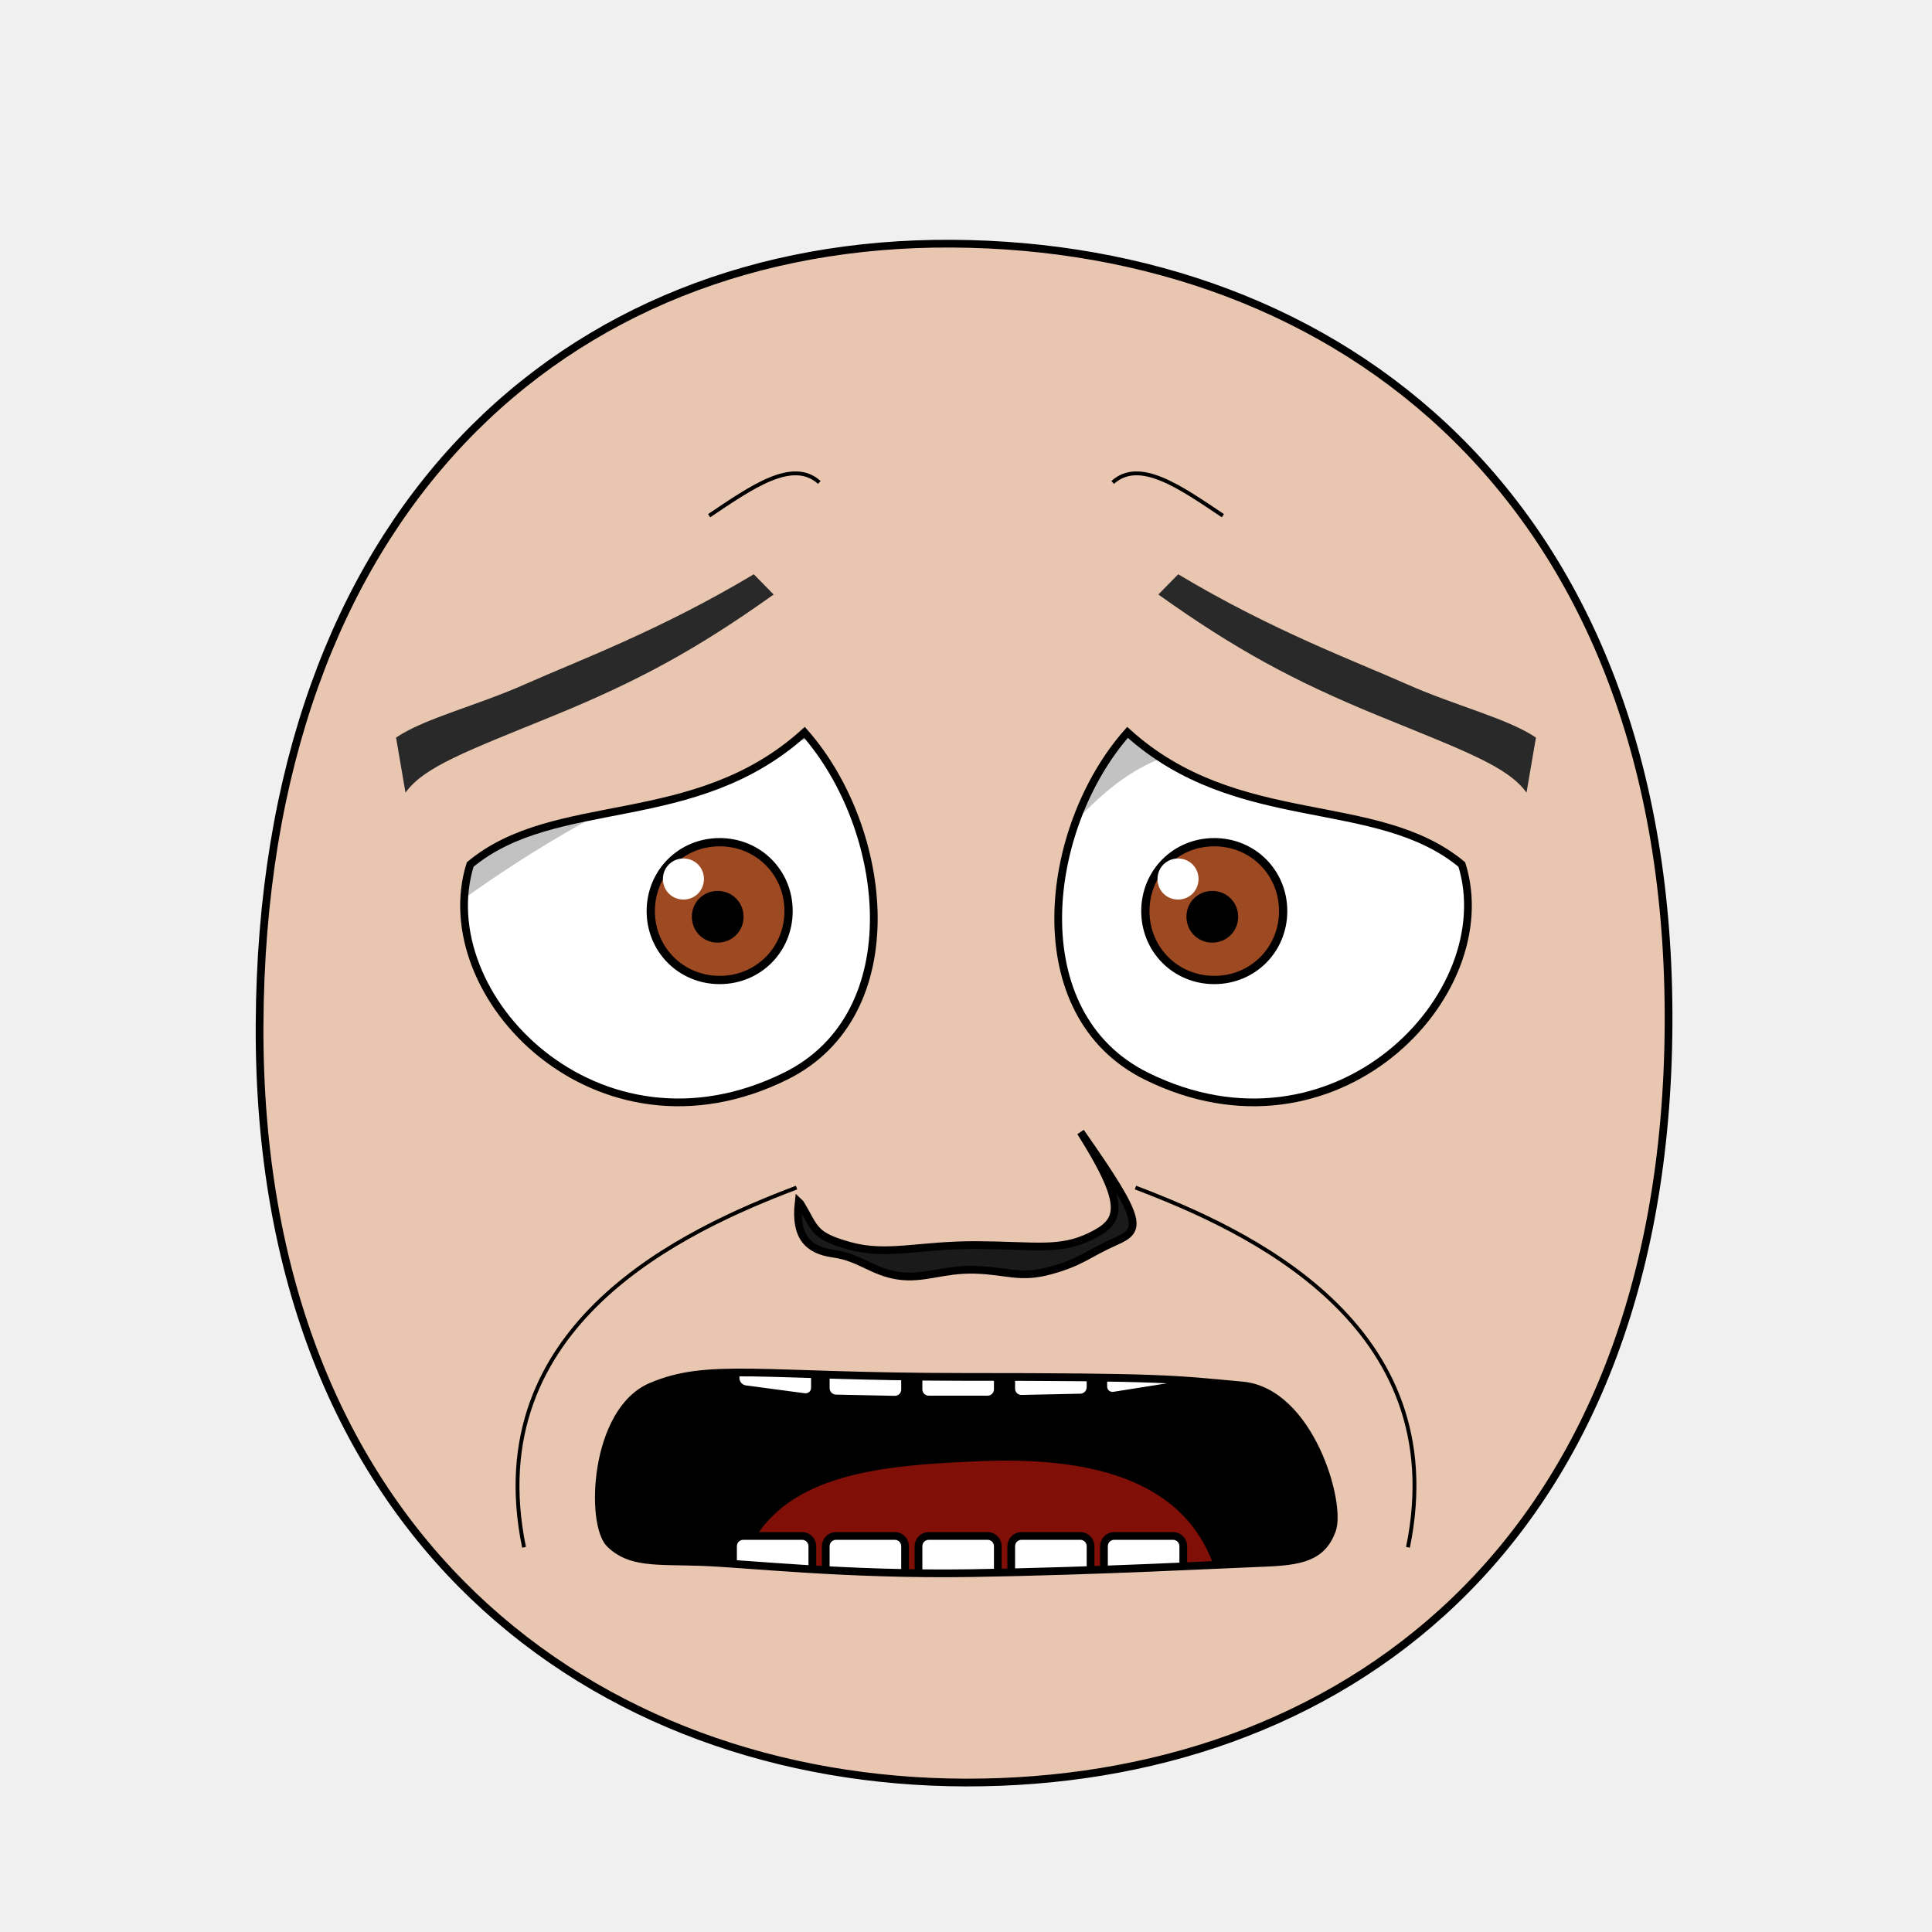
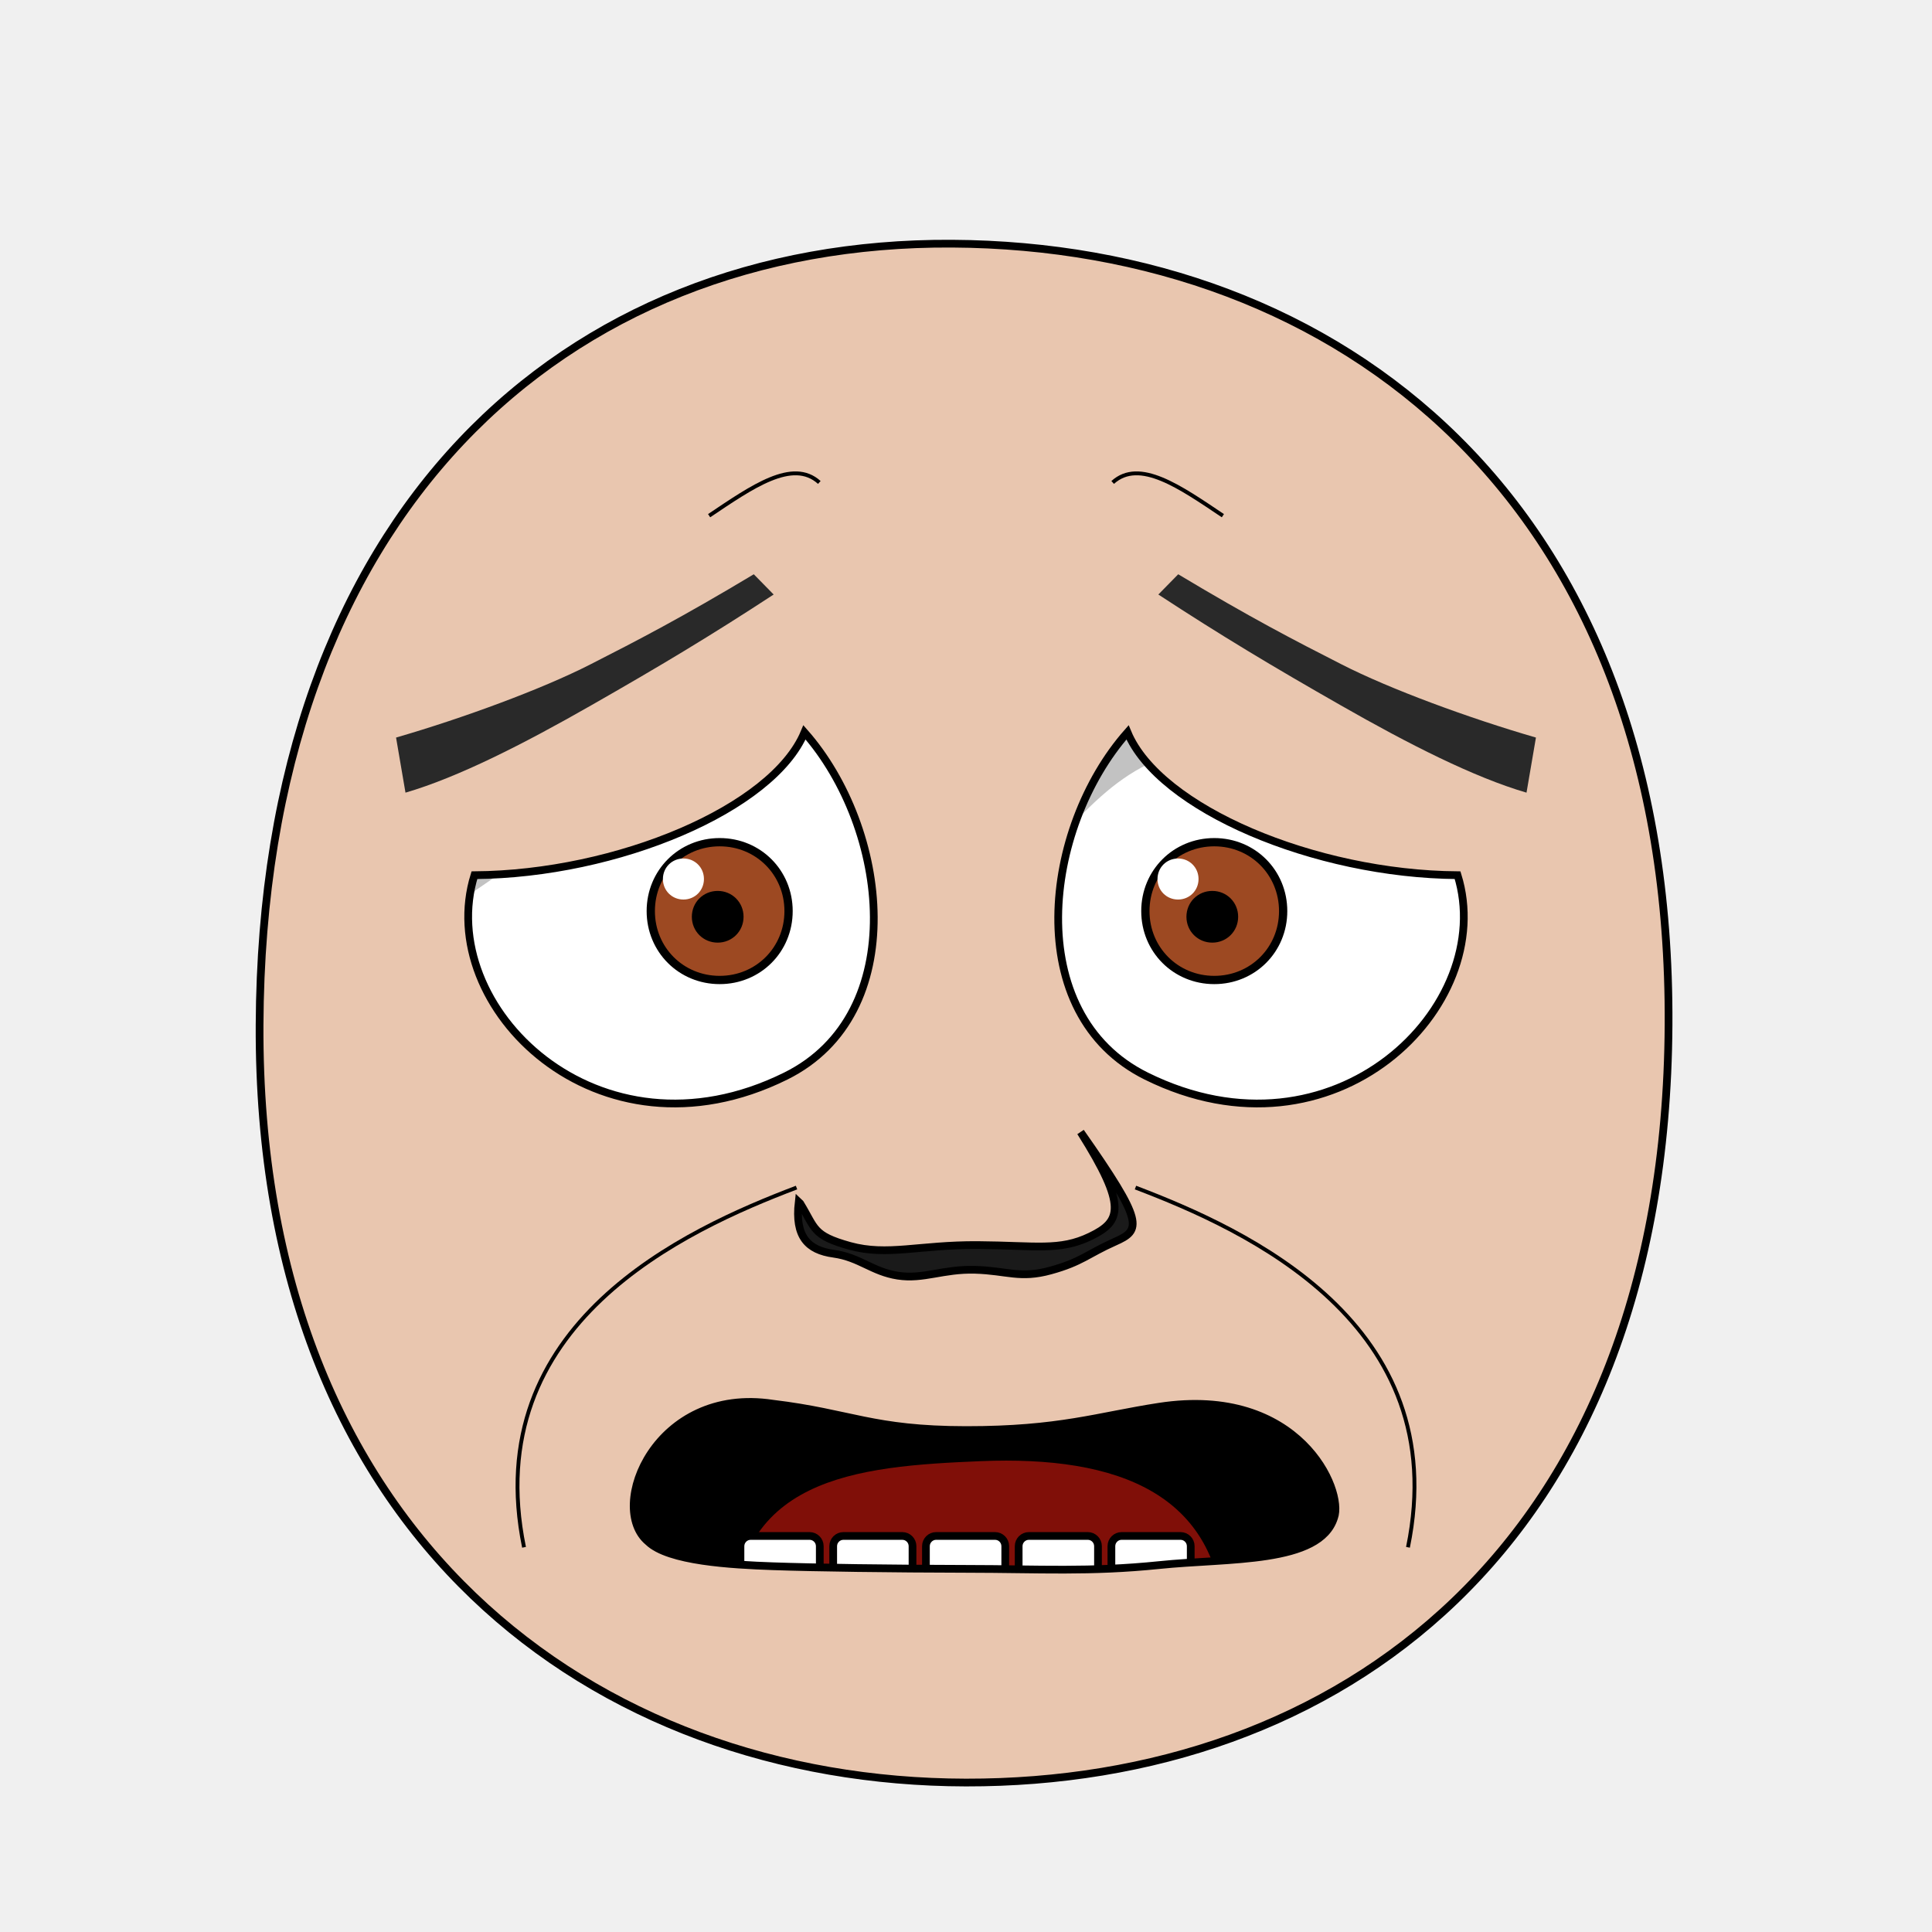
<svg xmlns="http://www.w3.org/2000/svg" xmlns:xlink="http://www.w3.org/1999/xlink" version="1.1" width="100%" height="100%" id="emoticon-front-view" viewBox="0 0 250 250">
  <defs id="defs">
    <clipPath id="clipPath-left-eye">
      <use transform="matrix(1,0,0,1,0,0)" id="use-left-eye-outline-1" y="0" height="1" xlink:href="#left-eye-outline" width="1" x="0">
</use>
    </clipPath>
    <clipPath id="clipPath-right-eye">
      <use transform="matrix(-1,0,0,1,250,0)" morph="fixed" x="0" width="250" xlink:href="#left-eye-outline" height="250" y="0" id="use-left-eye-outline-2">
</use>
    </clipPath>
    <clipPath clipPathUnits="userSpaceOnUse" id="clipPath-mouth">
      <use transform="matrix(1,0,0,1,0,0)" width="250" id="use-mouth-outline" xlink:href="#mouth-outline" x="0" y="0" height="250">
</use>
    </clipPath>
  </defs>
  <g id="head">
    <path d="M 124.98,230.66 C 172.77,230.75 215.51,200.57 215.91,132.64 216.3,64.72 173.26,31.81 123.18,31.53 73.1,31.24 33.88,66.28 33.59,132.64 33.3,199.01 77.19,230.57 124.98,230.66 Z" style="fill:#e9c6af;stroke:#000000;stroke-width:1;stroke-opacity:1" id="head-outline">
</path>
  </g>
  <g id="left-eye">
-     <path d="M 104.1,94.77 C 115.03,107.16 117.9,131.22 101.66,139.25 77.35,151.28 55.58,128.81 60.84,111.87 71.9,102.67 89.87,107.65 104.1,94.77 Z" style="fill:#ffffff;stroke:#000000;stroke-width:1;stroke-miterlimit:4;stroke-opacity:1;stroke-dasharray:none" id="left-eye-outline">
+     <path d="M 104.1,94.77 C 115.03,107.16 117.9,131.22 101.66,139.25 77.35,151.28 56.13,130.19 61.39,113.25 79.88,113.12 100,104.62 104.1,94.77 Z" style="fill:#ffffff;stroke:#000000;stroke-width:1;stroke-miterlimit:4;stroke-opacity:1;stroke-dasharray:none" id="left-eye-outline">
</path>
    <g id="left-eyeball" clip-path="url(#clipPath-left-eye)">
      <g id="left-lens">
        <path d="M 1,0.5 C 1,0.78 0.78,1 0.5,1 0.22,1 0,0.78 0,0.5 0,0.22 0.22,0 0.5,0 0.78,0 1,0.22 1,0.5 z" transform="matrix(17.83,0,0,17.83,84.21,108.98)" style="fill:#9d4922;fill-opacity:1;stroke:#000000;stroke-width:0.06;stroke-miterlimit:4;stroke-opacity:1;stroke-dasharray:none" morph="relative" id="iris">
</path>
        <path d="M 1,0.5 C 1,0.78 0.78,1 0.5,1 0.22,1 0,0.78 0,0.5 0,0.22 0.22,0 0.5,0 0.78,0 1,0.22 1,0.5 z" transform="matrix(5.72,0,0,5.72,90.01,115.77)" style="fill:#000000;fill-opacity:1;stroke:#000000;stroke-width:0.17;stroke-miterlimit:4;stroke-opacity:1;stroke-dasharray:none" morph="relative" id="pupil">
</path>
        <path d="M 1,0.5 C 1,0.78 0.78,1 0.5,1 0.22,1 0,0.78 0,0.5 0,0.22 0.22,0 0.5,0 0.78,0 1,0.22 1,0.5 z" transform="matrix(5.31,0,0,5.31,85.78,111.09)" style="fill:#ffffff;fill-opacity:1;stroke:none" morph="transform-only" id="glare">
</path>
      </g>
      <path d="M 50,75 125,75 125,99.61 C 104.88,85.45 67.38,109.37 50,124.06 Z" style="opacity:0.24;fill:#000000;stroke:#000000;stroke-width:0px;stroke-linecap:butt;stroke-linejoin:miter;stroke-opacity:1" id="left-lid-shadow">
</path>
    </g>
  </g>
  <g id="right-eye">
    <use transform="matrix(-1,0,0,1,250,0)" morph="fixed" x="0" width="250" xlink:href="#left-eye-outline" height="250" y="0" id="right-eye-outline">
</use>
    <g id="right-eyeball" clip-path="url(#clipPath-right-eye)">
      <use transform="matrix(1,0,0,1,64,0)" morph="fixed" x="0" width="1" xlink:href="#left-lens" height="1" y="0" id="right-lens">
</use>
      <path d="M 125,117.39 125,75 200,75 200,110.06 C 140.71,78.91 144.79,110.13 125,117.39 Z" style="opacity:0.24;fill:#000000;stroke:#000000;stroke-width:0px;stroke-linecap:butt;stroke-linejoin:miter;stroke-miterlimit:4;stroke-opacity:1;stroke-dasharray:none" id="right-lid-shadow">
</path>
    </g>
  </g>
-   <path d="M 100.11,76.93 C 90.3,83.92 82.73,88.08 71.57,92.64 60.41,97.2 54.88,99.2 52.47,102.57 L 51.25,95.44 C 54.97,92.93 61.65,91.35 68.13,88.46 74.61,85.57 85.4,81.59 97.54,74.31 Z" style="fill:#292929;fill-opacity:1;fill-rule:nonzero;stroke-width:1;stroke-miterlimit:103.36;stroke-opacity:-21.13;stroke-dasharray:none" id="left-eye-brow">
+   <path d="M 100.11,76.93 C 91.95,82.27 85.34,86.23 76.52,91.26 67.7,96.3 59.28,100.58 52.47,102.57 L 51.25,95.44 C 59.92,92.93 70.18,89.15 76.38,85.98 82.59,82.82 88.15,79.94 97.54,74.31 Z" style="fill:#292929;fill-opacity:1;fill-rule:nonzero;stroke-width:1;stroke-miterlimit:103.36;stroke-opacity:0;stroke-dasharray:none" id="left-eye-brow">
</path>
  <g id="nose">
    <path d="M 103.55,155.73 C 105.53,158.96 105.11,159.87 109.97,161.22 114.82,162.56 118.93,161.07 126.48,161.11 134.02,161.16 137.13,161.91 141.09,159.99 145.06,158.07 145.92,156.16 139.83,146.49 148.11,158.29 147.71,159.16 144.23,160.7 140.76,162.24 139.96,163.3 135.95,164.4 131.97,165.5 130.32,164.43 126.18,164.31 122.02,164.19 119.51,165.58 116.18,165.07 112.85,164.55 111.25,162.7 107.88,162.23 104.5,161.77 102.84,159.99 103.35,155.54 Z" style="fill:#1a1a1a;stroke:#000000;stroke-width:1;stroke-miterlimit:4;stroke-dasharray:none" id="nose-outline">
</path>
  </g>
  <use transform="matrix(-1,0,0,1,250,0)" id="right-eye-brow" y="0" height="250" xlink:href="#left-eye-brow" width="250" x="0">
</use>
  <g id="mouth">
    <g clip-path="url(#clipPath-mouth)" id="mouth-interior">
      <rect style="fill:#000000;fill-opacity:1;stroke:none" y="159.934" height="66.556" id="mouth-background" width="119.944" x="68.16">
</rect>
      <path d="M 94.84,211.42 C 94.51,191.12 110.73,189.74 126.96,189.07 144.51,188.36 158.42,193.11 158.42,211.42 137.23,211.42 116.04,211.42 94.84,211.42 Z" style="fill:#800f08;fill-opacity:1;stroke:none" id="tongue">
</path>
      <g transform="matrix(1,0,0,1,0.5,-6.35)" id="upper-teeth" morph="fix-children">
-         <rect style="fill:#ffffff;fill-opacity:1;stroke:#000000;stroke-width:1.004;stroke-opacity:1" id="tooth-02" height="15.123" y="158.195" rx="1.336" transform="matrix(0.991225,0.1321854,0,1,0,0)" ry="1.325" x="95.524" width="10.356">
+         <rect style="fill:#ffffff;fill-opacity:1;stroke:#000000;stroke-width:1.004;stroke-opacity:1" id="tooth-02" height="15.123" y="158.085" rx="1.336" transform="matrix(0.991225,0.1321854,0,1,0,0)" ry="1.325" x="96.362" width="10.356">
</rect>
-         <rect style="fill:#ffffff;fill-opacity:1;stroke:#000000;stroke-width:1;stroke-opacity:1" ry="1.325" x="106.375" width="10.267" id="tooth-03" transform="matrix(0.999781,0.02092668,0,1,0,0)" height="15.123" y="169.934" rx="1.325">
+         <rect style="fill:#ffffff;fill-opacity:1;stroke:#000000;stroke-width:1;stroke-opacity:1" ry="1.325" x="107.205" width="10.267" id="tooth-03" transform="matrix(0.999781,0.02092668,0,1,0,0)" height="15.123" y="169.917" rx="1.325">
</rect>
-         <rect style="fill:#ffffff;fill-opacity:1;stroke:#000000;stroke-opacity:1" id="tooth-04" height="15.123" y="172.327" rx="1.325" ry="1.325" x="118.352" width="10.265">
+         <rect style="fill:#ffffff;fill-opacity:1;stroke:#000000;stroke-opacity:1" id="tooth-04" height="15.123" y="172.327" rx="1.325" ry="1.325" x="119.182" width="10.265">
</rect>
-         <rect style="fill:#ffffff;fill-opacity:1;stroke:#000000;stroke-width:1;stroke-opacity:1" ry="1.325" x="130.381" width="10.267" id="tooth-05" transform="matrix(0.999781,-0.02092669,0,1,0,0)" height="15.123" y="174.986" rx="1.325">
+         <rect style="fill:#ffffff;fill-opacity:1;stroke:#000000;stroke-width:1;stroke-opacity:1" ry="1.325" x="131.211" width="10.267" id="tooth-05" transform="matrix(0.999781,-0.02092669,0,1,0,0)" height="15.123" y="175.003" rx="1.325">
</rect>
-         <rect style="fill:#ffffff;fill-opacity:1;stroke:#000000;stroke-width:1.006;stroke-opacity:1" id="tooth-06" height="15.123" y="194.646" rx="1.341" transform="matrix(0.9876076,-0.1569434,0,1,0,0)" ry="1.325" x="144.054" width="10.394">
+         <rect style="fill:#ffffff;fill-opacity:1;stroke:#000000;stroke-width:1.006;stroke-opacity:1" id="tooth-06" height="15.123" y="194.778" rx="1.341" transform="matrix(0.9876076,-0.1569434,0,1,0,0)" ry="1.325" x="144.894" width="10.394">
</rect>
      </g>
      <g transform="matrix(1,0,0,1,0.5,26.66)" morph="fix-children" id="lower-teeth">
-         <rect rx="1.325" y="172.091" height="15.123" id="tooth-09" width="10.265" x="94.352" ry="1.325" style="fill:#ffffff;fill-opacity:1;stroke:#000000;stroke-opacity:1">
+         <rect rx="1.325" y="172.091" height="15.123" id="tooth-09" width="10.265" x="95.315" ry="1.325" style="fill:#ffffff;fill-opacity:1;stroke:#000000;stroke-opacity:1">
</rect>
-         <rect width="10.265" x="106.352" ry="1.325" rx="1.325" y="172.091" height="15.123" id="tooth-10" style="fill:#ffffff;fill-opacity:1;stroke:#000000;stroke-opacity:1">
+         <rect width="10.265" x="107.315" ry="1.325" rx="1.325" y="172.091" height="15.123" id="tooth-10" style="fill:#ffffff;fill-opacity:1;stroke:#000000;stroke-opacity:1">
</rect>
-         <rect rx="1.325" y="172.091" height="15.123" id="tooth-11" width="10.265" x="118.352" ry="1.325" style="fill:#ffffff;fill-opacity:1;stroke:#000000;stroke-opacity:1">
+         <rect rx="1.325" y="172.091" height="15.123" id="tooth-11" width="10.265" x="119.315" ry="1.325" style="fill:#ffffff;fill-opacity:1;stroke:#000000;stroke-opacity:1">
</rect>
-         <rect width="10.265" x="130.352" ry="1.325" rx="1.325" y="172.091" height="15.123" id="tooth-12" style="fill:#ffffff;fill-opacity:1;stroke:#000000;stroke-opacity:1">
+         <rect width="10.265" x="131.315" ry="1.325" rx="1.325" y="172.091" height="15.123" id="tooth-12" style="fill:#ffffff;fill-opacity:1;stroke:#000000;stroke-opacity:1">
</rect>
-         <rect rx="1.325" y="172.091" height="15.123" id="tooth-13" width="10.265" x="142.352" ry="1.325" style="fill:#ffffff;fill-opacity:1;stroke:#000000;stroke-opacity:1">
+         <rect rx="1.325" y="172.091" height="15.123" id="tooth-13" width="10.265" x="143.315" ry="1.325" style="fill:#ffffff;fill-opacity:1;stroke:#000000;stroke-opacity:1">
</rect>
      </g>
    </g>
-     <path d="M 172.35,198.04 C 171.04,201.54 168.32,202.06 163.35,202.24 158.39,202.42 142.19,203.3 125.76,203.56 109.34,203.82 96.62,202.32 90.7,202.12 84.78,201.93 81.55,202.32 78.93,199.78 76.3,197.24 76.83,182.62 84.23,179.44 91.63,176.26 98.5,178.16 124.4,178.17 150.82,178.17 152.01,178.48 160.75,179.28 169.48,180.08 173.66,194.54 172.35,198.04 Z" style="fill:none;stroke:#000000;stroke-width:1px;stroke-miterlimit:4;stroke-opacity:1" id="mouth-outline">
+     <path d="M 172.63,196.39 C 170.76,202.37 158.96,201.59 150,202.52 141.04,203.44 134.55,203.02 125,203.01 115.45,202.99 105.37,202.86 100,202.67 94.63,202.48 86.5,202.04 83.88,199.5 78.5,195.04 84.9,179.32 100,181.64 110.15,182.86 112.85,185.04 125,185.05 137.15,185.06 142,183.26 150,182.03 168.09,179.25 173.94,192.89 172.63,196.39 Z" style="fill:none;stroke:#000000;stroke-width:1px;stroke-miterlimit:4;stroke-opacity:1" id="mouth-outline">
</path>
  </g>
  <g id="wrinkles">
    <path d="M 91.76,66.73 C 97.31,63.01 102.56,59.29 106.02,62.43" style="fill:none;stroke:#000000;stroke-width:0.5;stroke-linecap:butt;stroke-linejoin:miter;stroke-miterlimit:4;stroke-opacity:1;stroke-dasharray:none" id="wrinkle-left-brow">
</path>
    <path d="M 67.81,200.22 C 61.87,171.28 88.71,159.13 103.07,153.67" style="fill:none;stroke:#000000;stroke-width:0.5;stroke-linecap:butt;stroke-linejoin:miter;stroke-miterlimit:4;stroke-opacity:1;stroke-dasharray:none" id="wrinkle-left-cheek">
</path>
    <use transform="matrix(-1,0,0,1,250,0)" width="250" id="wrinkle-right-brow" xlink:href="#wrinkle-left-brow" x="0" y="0" height="250" morph="fixed">
</use>
    <use transform="matrix(-1,0,0,1,250,0)" width="250" id="wrinkle-right-cheek" xlink:href="#wrinkle-left-cheek" x="0" y="0" height="250" morph="fixed">
</use>
  </g>
</svg>
